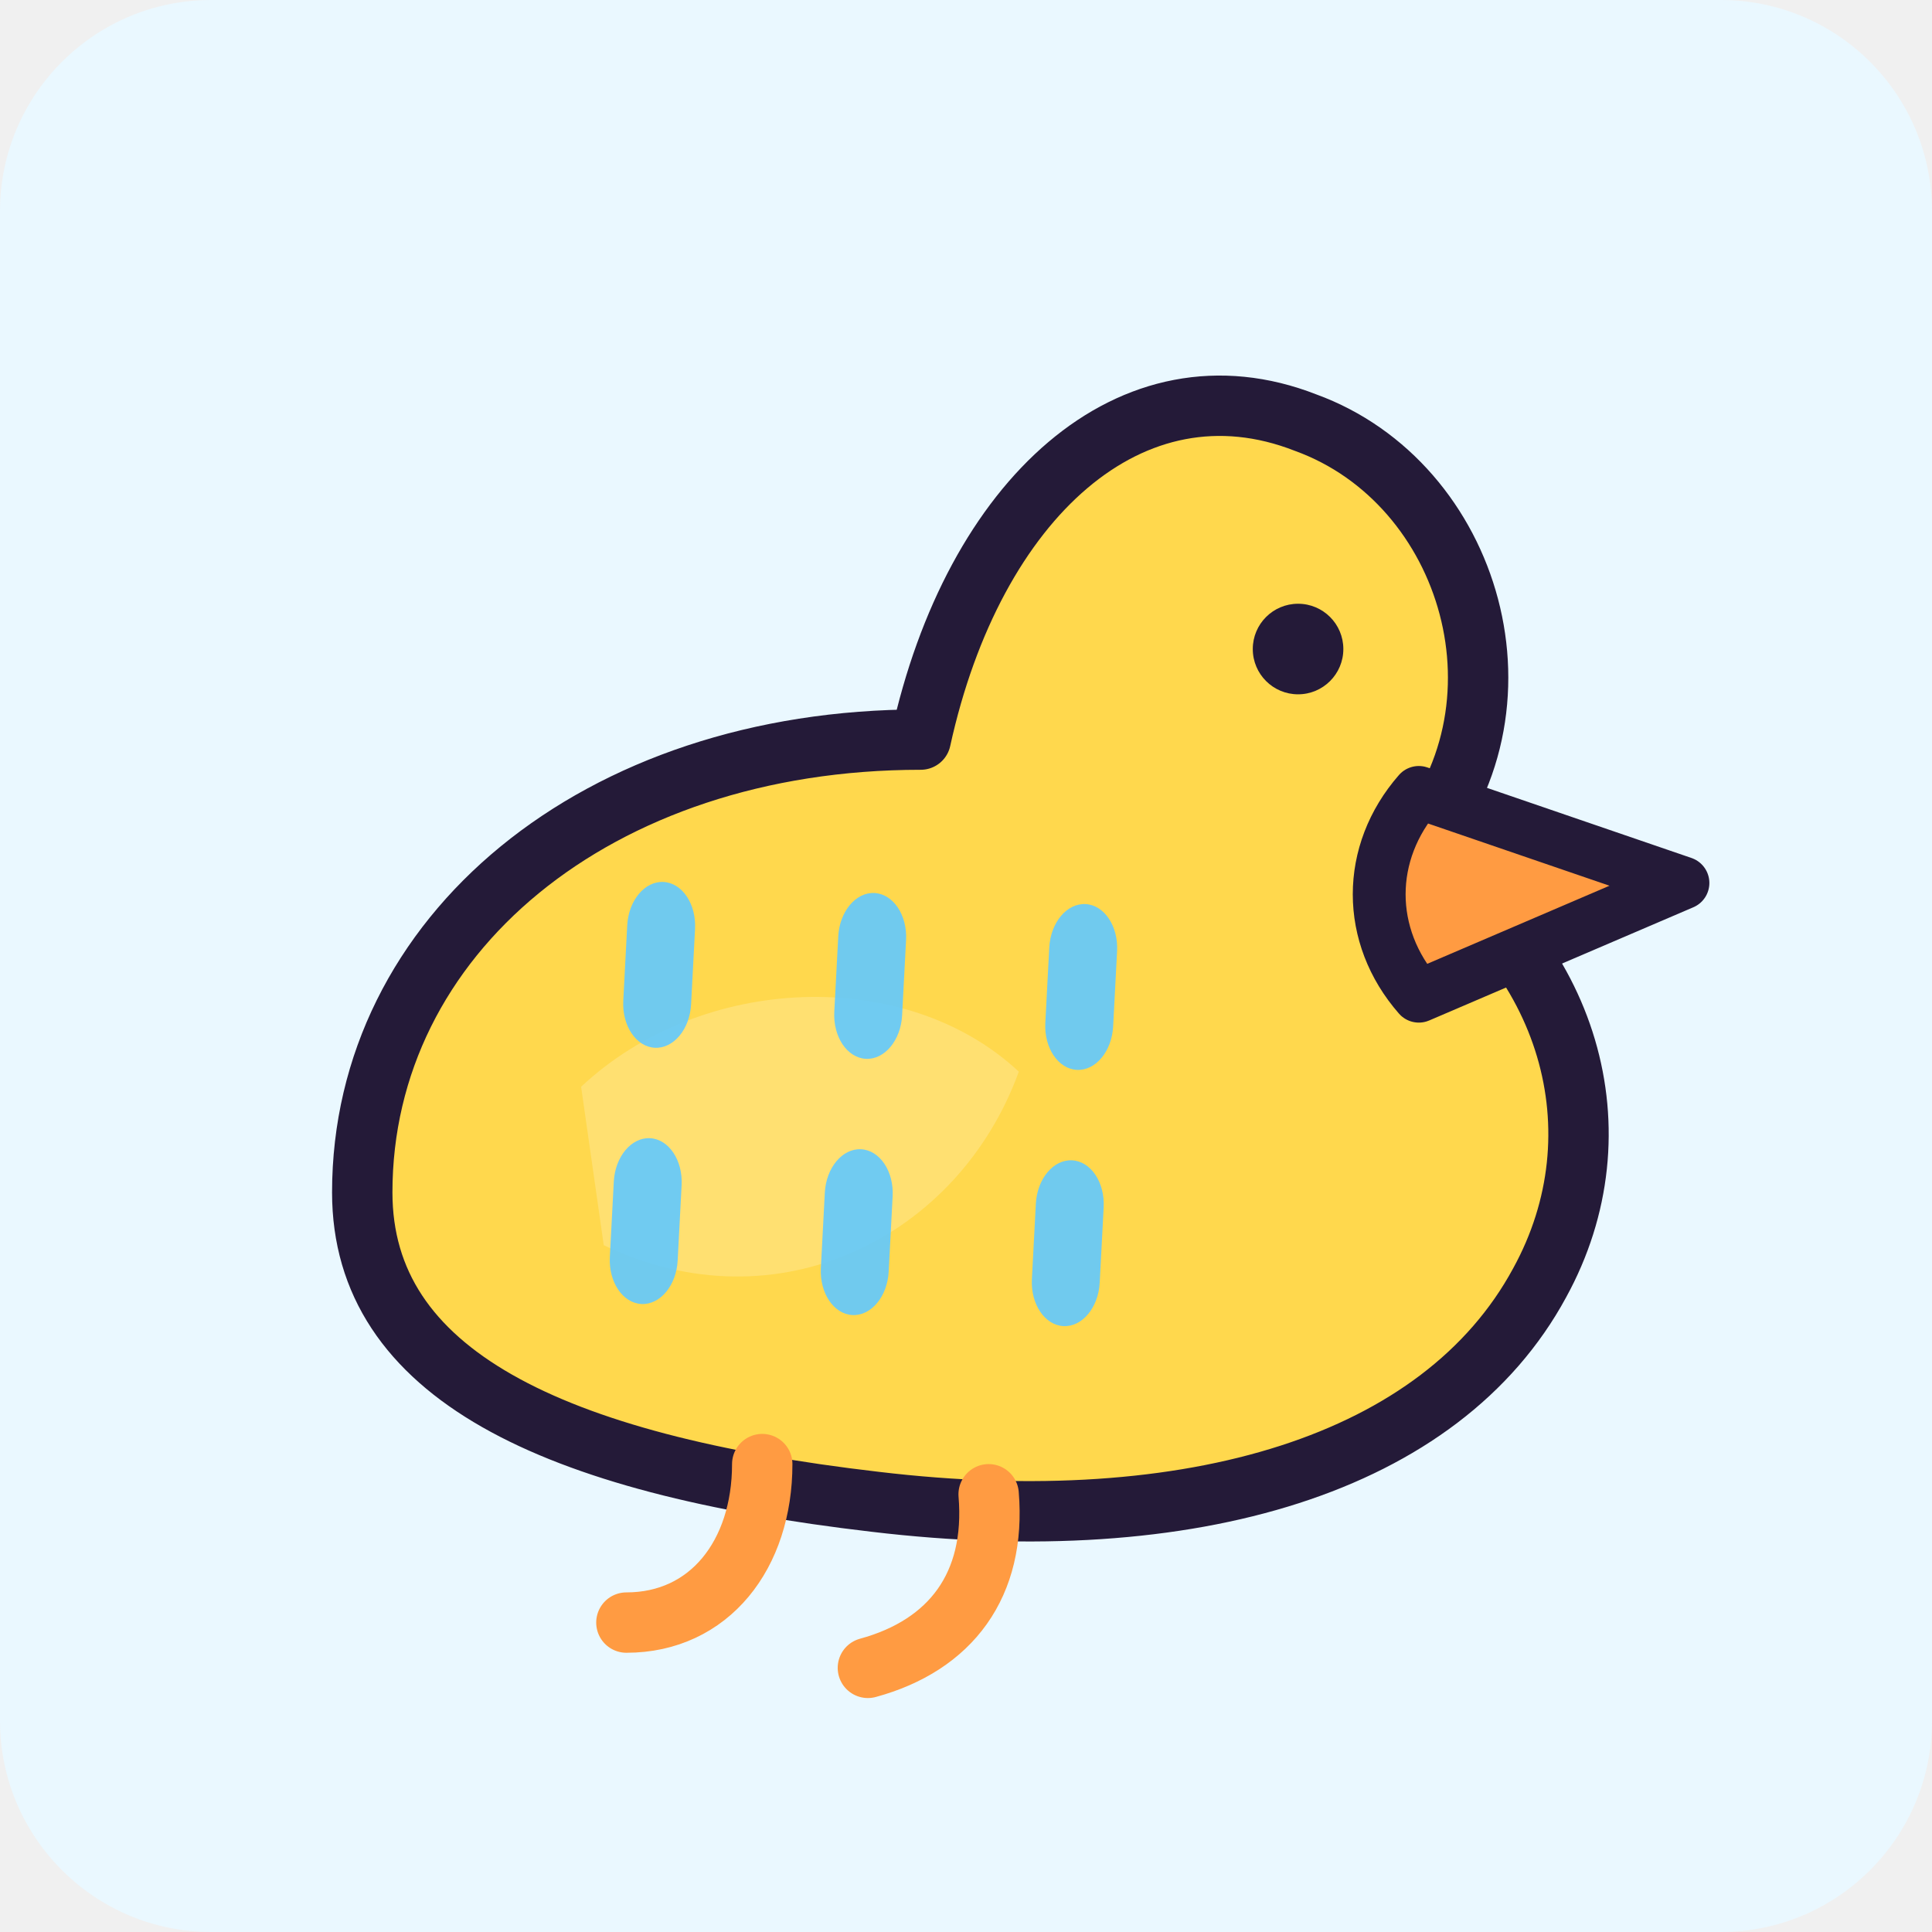
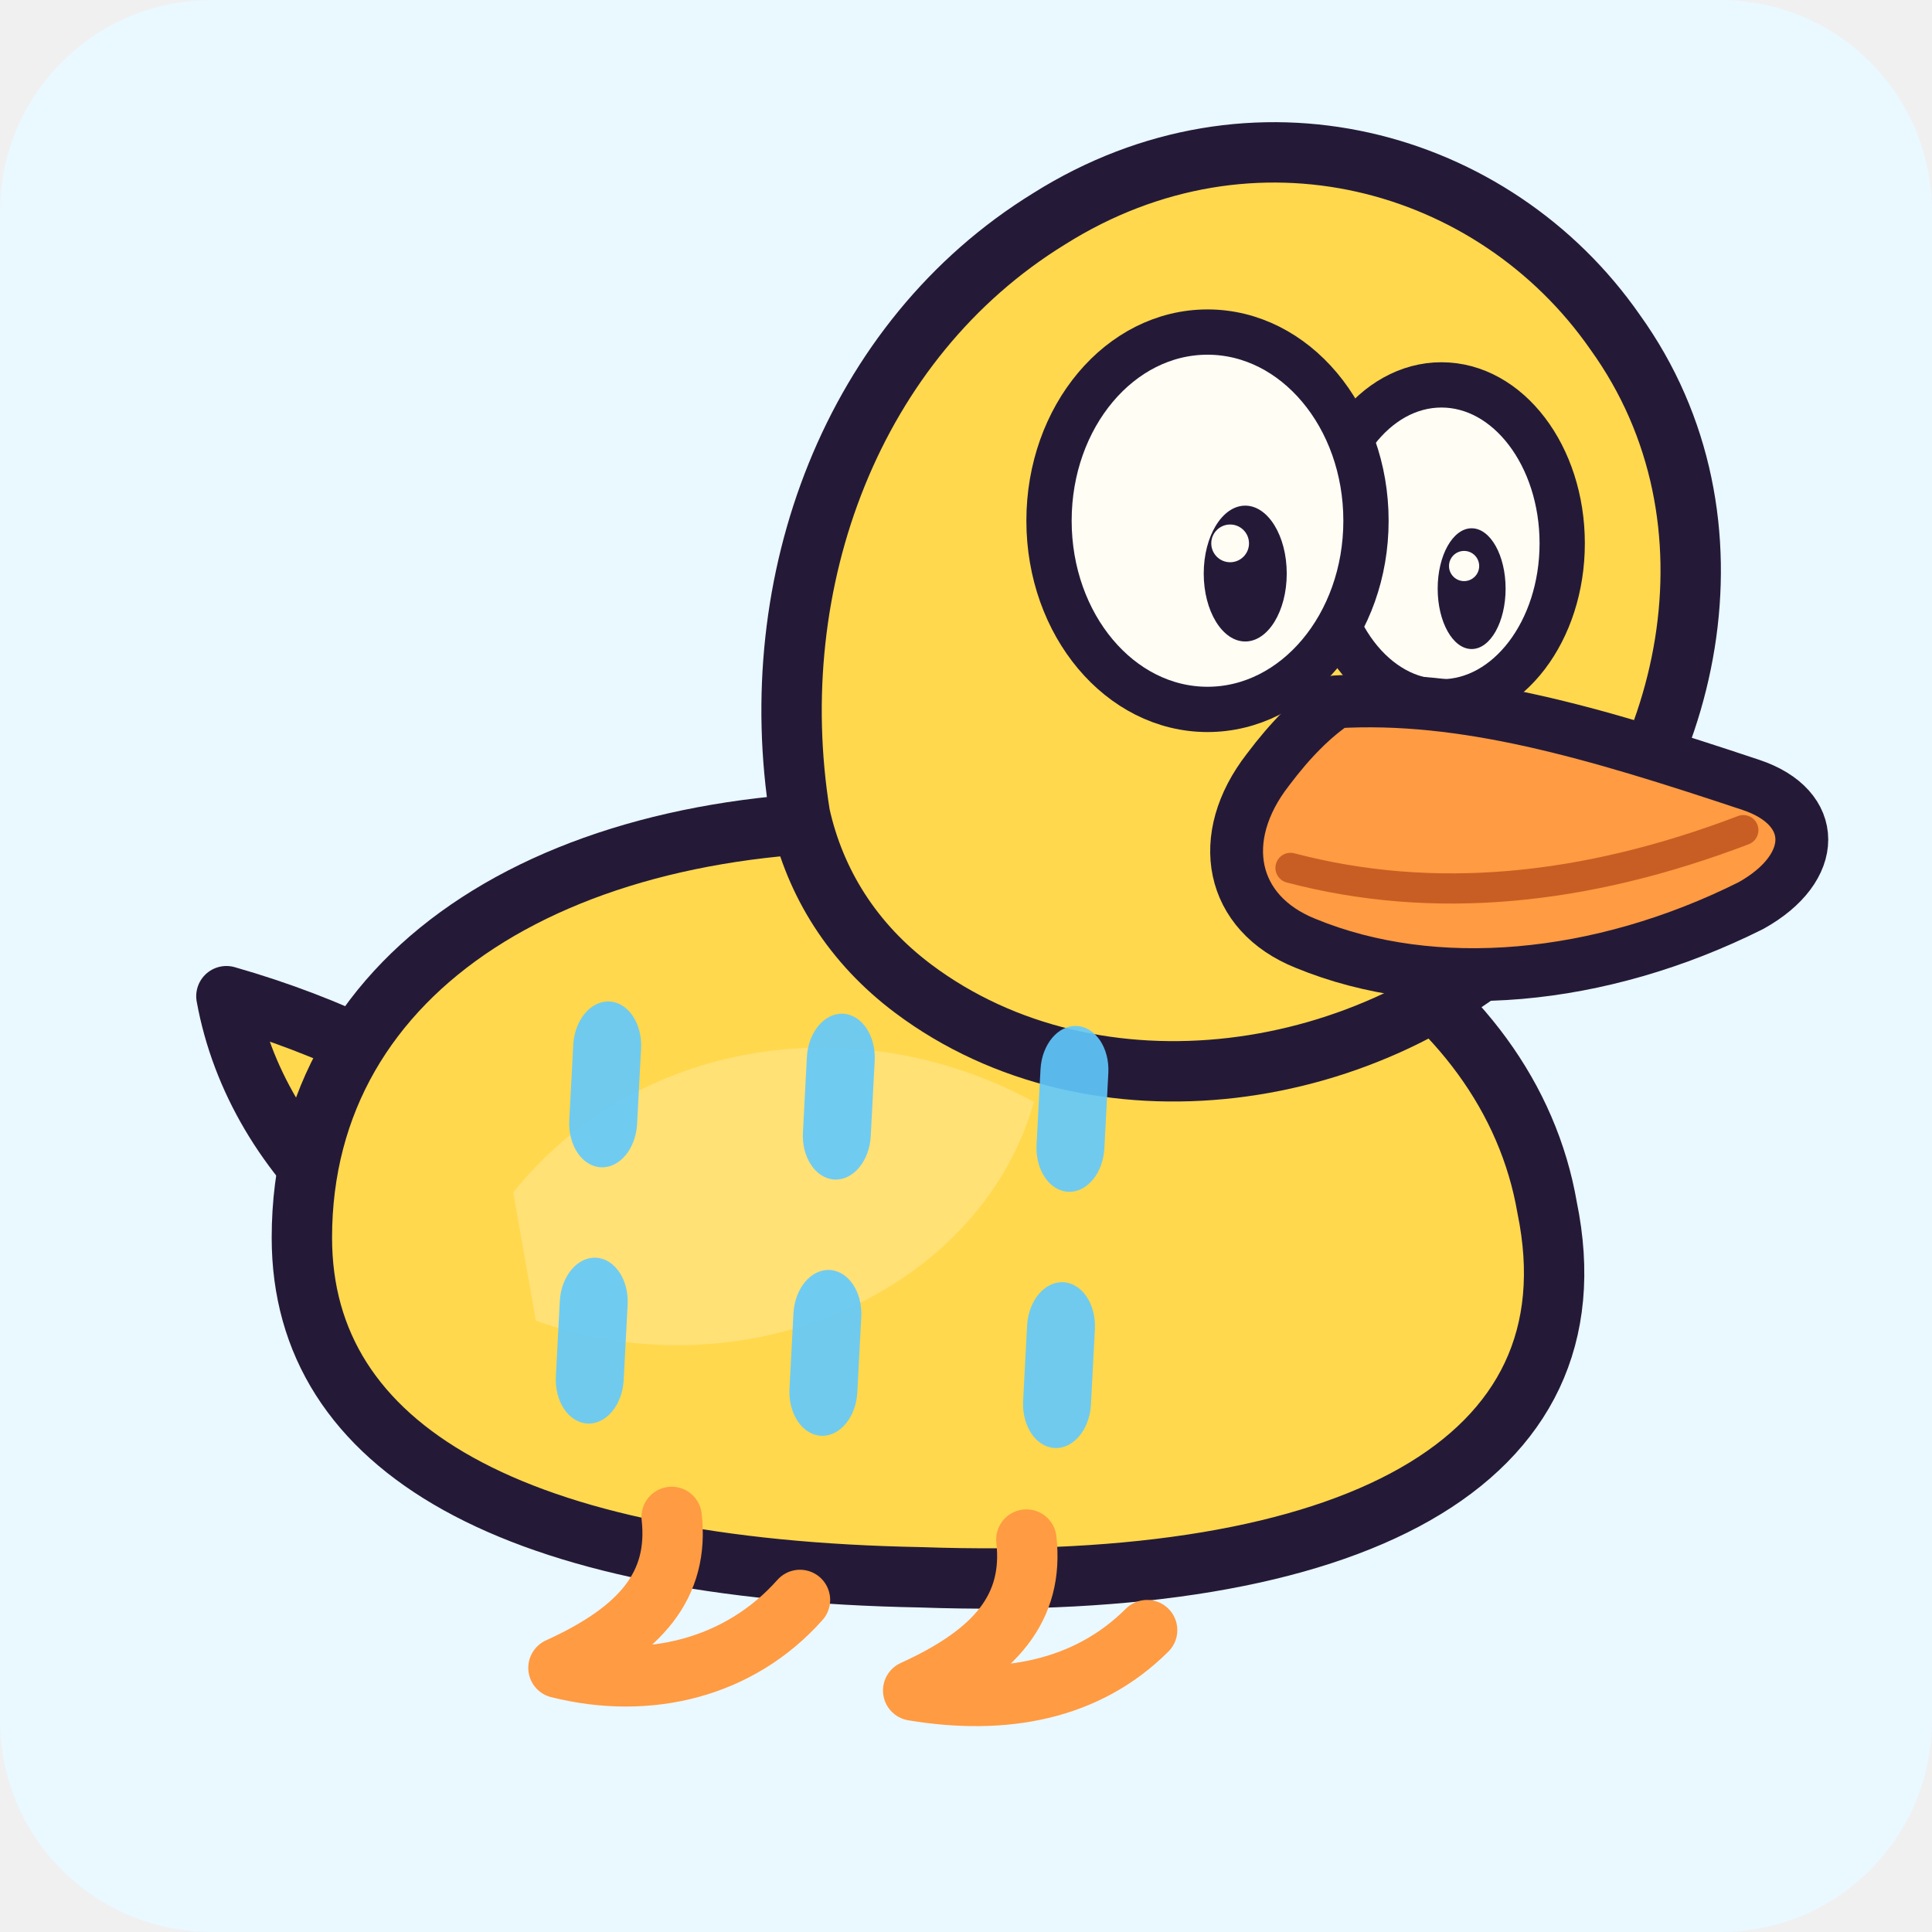
<svg xmlns="http://www.w3.org/2000/svg" viewBox="0 0 256 256" width="256" height="256" fill="none">
  <rect width="256" height="256" rx="28" fill="#EAF8FF" />
-   <path d="M48 158c0-34 31-60 74-60 7-32 28-51 51-42 22 8 31 38 14 57 21 13 28 37 17 57-13 24-46 34-88 29-43-5-68-17-68-41Z" fill="#FFD84D" stroke="#241A38" stroke-width="8" stroke-linejoin="round" />
-   <path d="M77 144c16-15 43-16 58-2-8 22-32 34-55 23" fill="#fff" opacity=".2" />
-   <path d="m188 105 35 12-35 15c-7-8-7-19 0-27Z" fill="#FF9B42" stroke="#241A38" stroke-width="7" stroke-linejoin="round" />
-   <circle cx="172" cy="86" r="6" fill="#241A38" />
-   <path d="M101 194c0 12-7 21-18 21m48-17c1 12-5 20-16 23" stroke="#FF9B42" stroke-width="8" stroke-linecap="round" />
-   <g opacity=".9" transform="rotate(3 128 145)" fill="#61C9FF">
-     <rect x="82" y="119" width="9" height="22" rx="6" />
-     <rect x="110" y="119" width="9" height="22" rx="6" />
-     <rect x="138" y="119" width="9" height="22" rx="6" />
-     <rect x="82" y="153" width="9" height="22" rx="6" />
-     <rect x="110" y="153" width="9" height="22" rx="6" />
-     <rect x="138" y="153" width="9" height="22" rx="6" />
+   <path d="M47 161c-9-8-15-18-17-29 14 4 26 10 35 17" fill="#FFD84D" stroke="#241A38" stroke-width="8" stroke-linecap="round" stroke-linejoin="round" />
+   <path d="M40 164c0-36 35-57 82-55 46 1 78 22 83 51 7 34-26 51-83 49-54-1-82-17-82-45Z" fill="#FFD84D" stroke="#241A38" stroke-width="8" stroke-linejoin="round" />
+   <path d="M106 108c-5-31 7-63 33-79 27-17 59-8 75 15 18 25 10 59-10 78-22 22-59 27-83 9-8-6-13-14-15-23Z" fill="#FFD84D" stroke="#241A38" stroke-width="8" stroke-linejoin="round" />
+   <path d="M68 158c16-20 45-25 69-12-7 25-38 39-66 29" fill="#FFFDF4" opacity=".24" />
+   <ellipse cx="191" cy="72" rx="16" ry="21" fill="#FFFDF4" stroke="#241A38" stroke-width="6" />
+   <ellipse cx="160" cy="69" rx="21" ry="25" fill="#FFFDF4" stroke="#241A38" stroke-width="6" />
+   <ellipse cx="165" cy="76" rx="5.5" ry="9" fill="#241A38" />
+   <ellipse cx="195" cy="78" rx="4.5" ry="8" fill="#241A38" />
+   <circle cx="163" cy="72" r="2.5" fill="#FFFDF4" />
+   <circle cx="194" cy="75" r="2" fill="#FFFDF4" />
+   <path d="M177 93c17-1 34 4 55 11 9 3 9 11 0 16-20 10-42 12-59 5-10-4-12-14-5-23 3-4 6-7 9-9Z" fill="#FF9B42" stroke="#241A38" stroke-width="7" stroke-linejoin="round" />
+   <path d="M171 115c19 5 39 3 60-5" stroke="#C95E24" stroke-width="4" stroke-linecap="round" />
+   <path d="M89 201c1 9-4 15-15 20 12 3 24 0 32-9m30-8c1 9-4 15-15 20 12 2 23 0 31-8" fill="none" stroke="#FF9B42" stroke-width="8" stroke-linecap="round" stroke-linejoin="round" />
+   <g opacity=".9" transform="rotate(3 124 158)" fill="#61C9FF">
+     <rect x="75" y="135" width="9" height="22" rx="6" />
+     <rect x="106" y="135" width="9" height="22" rx="6" />
+     <rect x="137" y="135" width="9" height="22" rx="6" />
+     <rect x="75" y="169" width="9" height="22" rx="6" />
+     <rect x="106" y="169" width="9" height="22" rx="6" />
+     <rect x="137" y="169" width="9" height="22" rx="6" />
  </g>
</svg>
